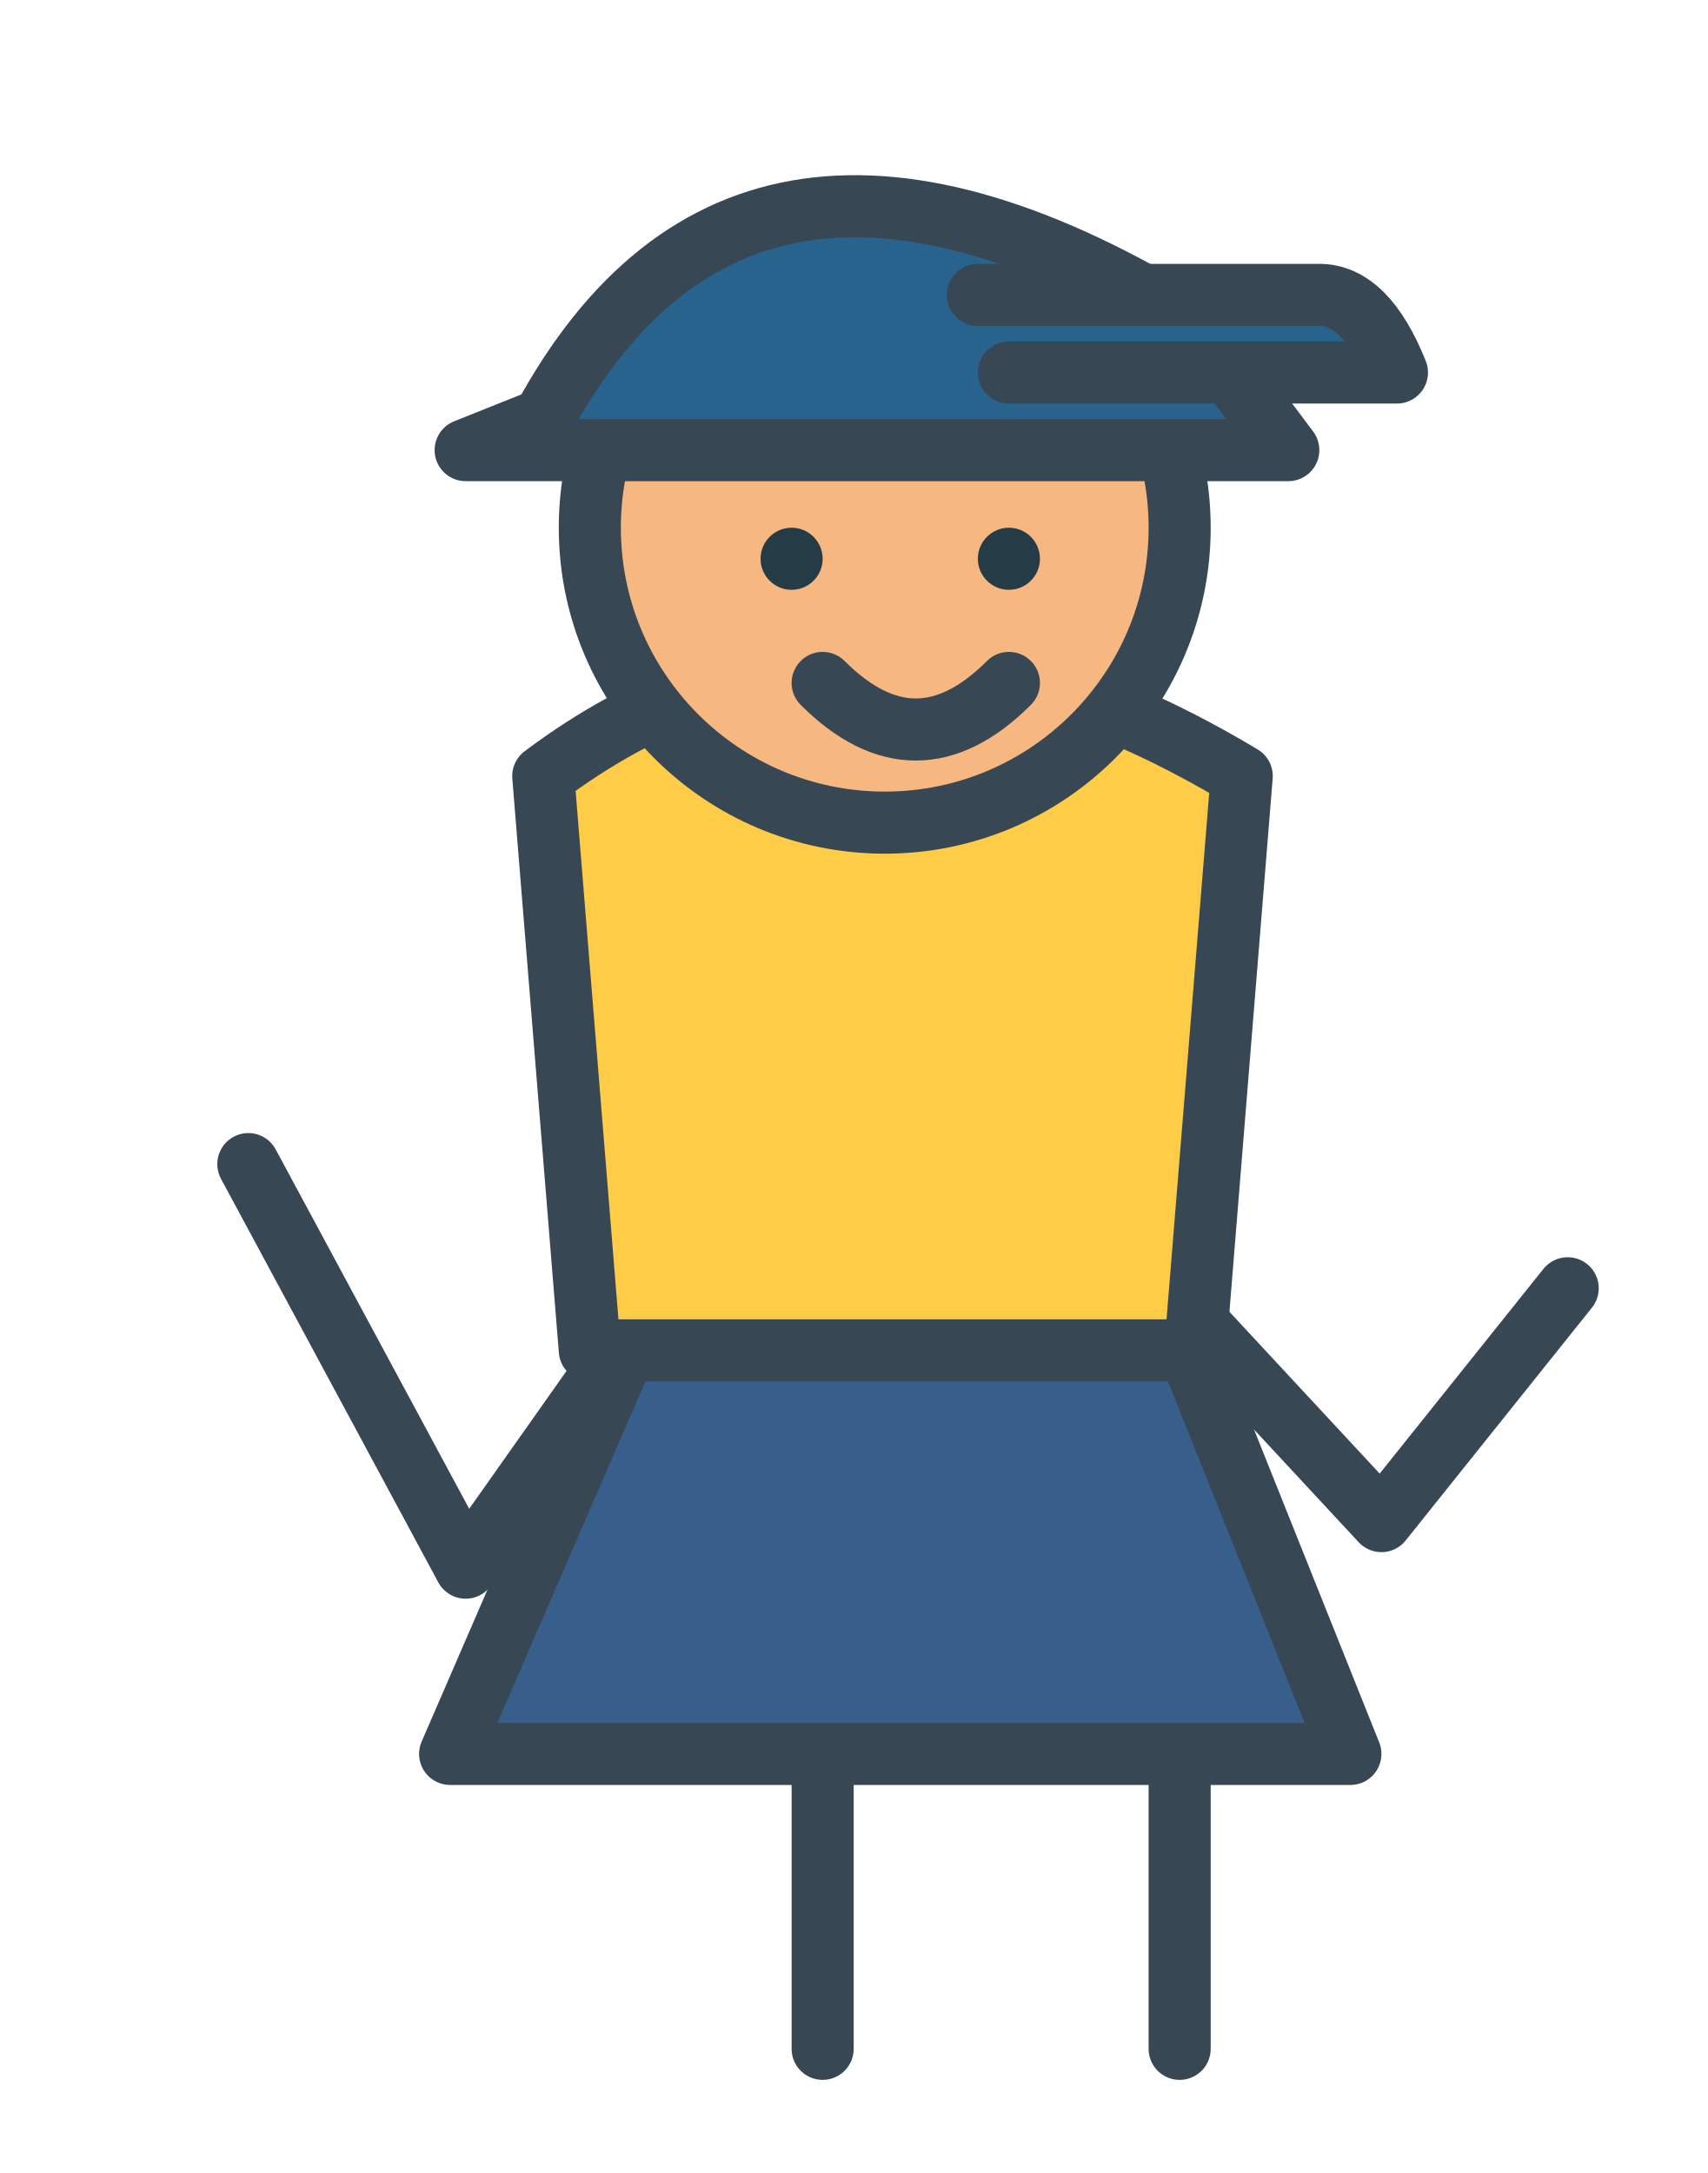
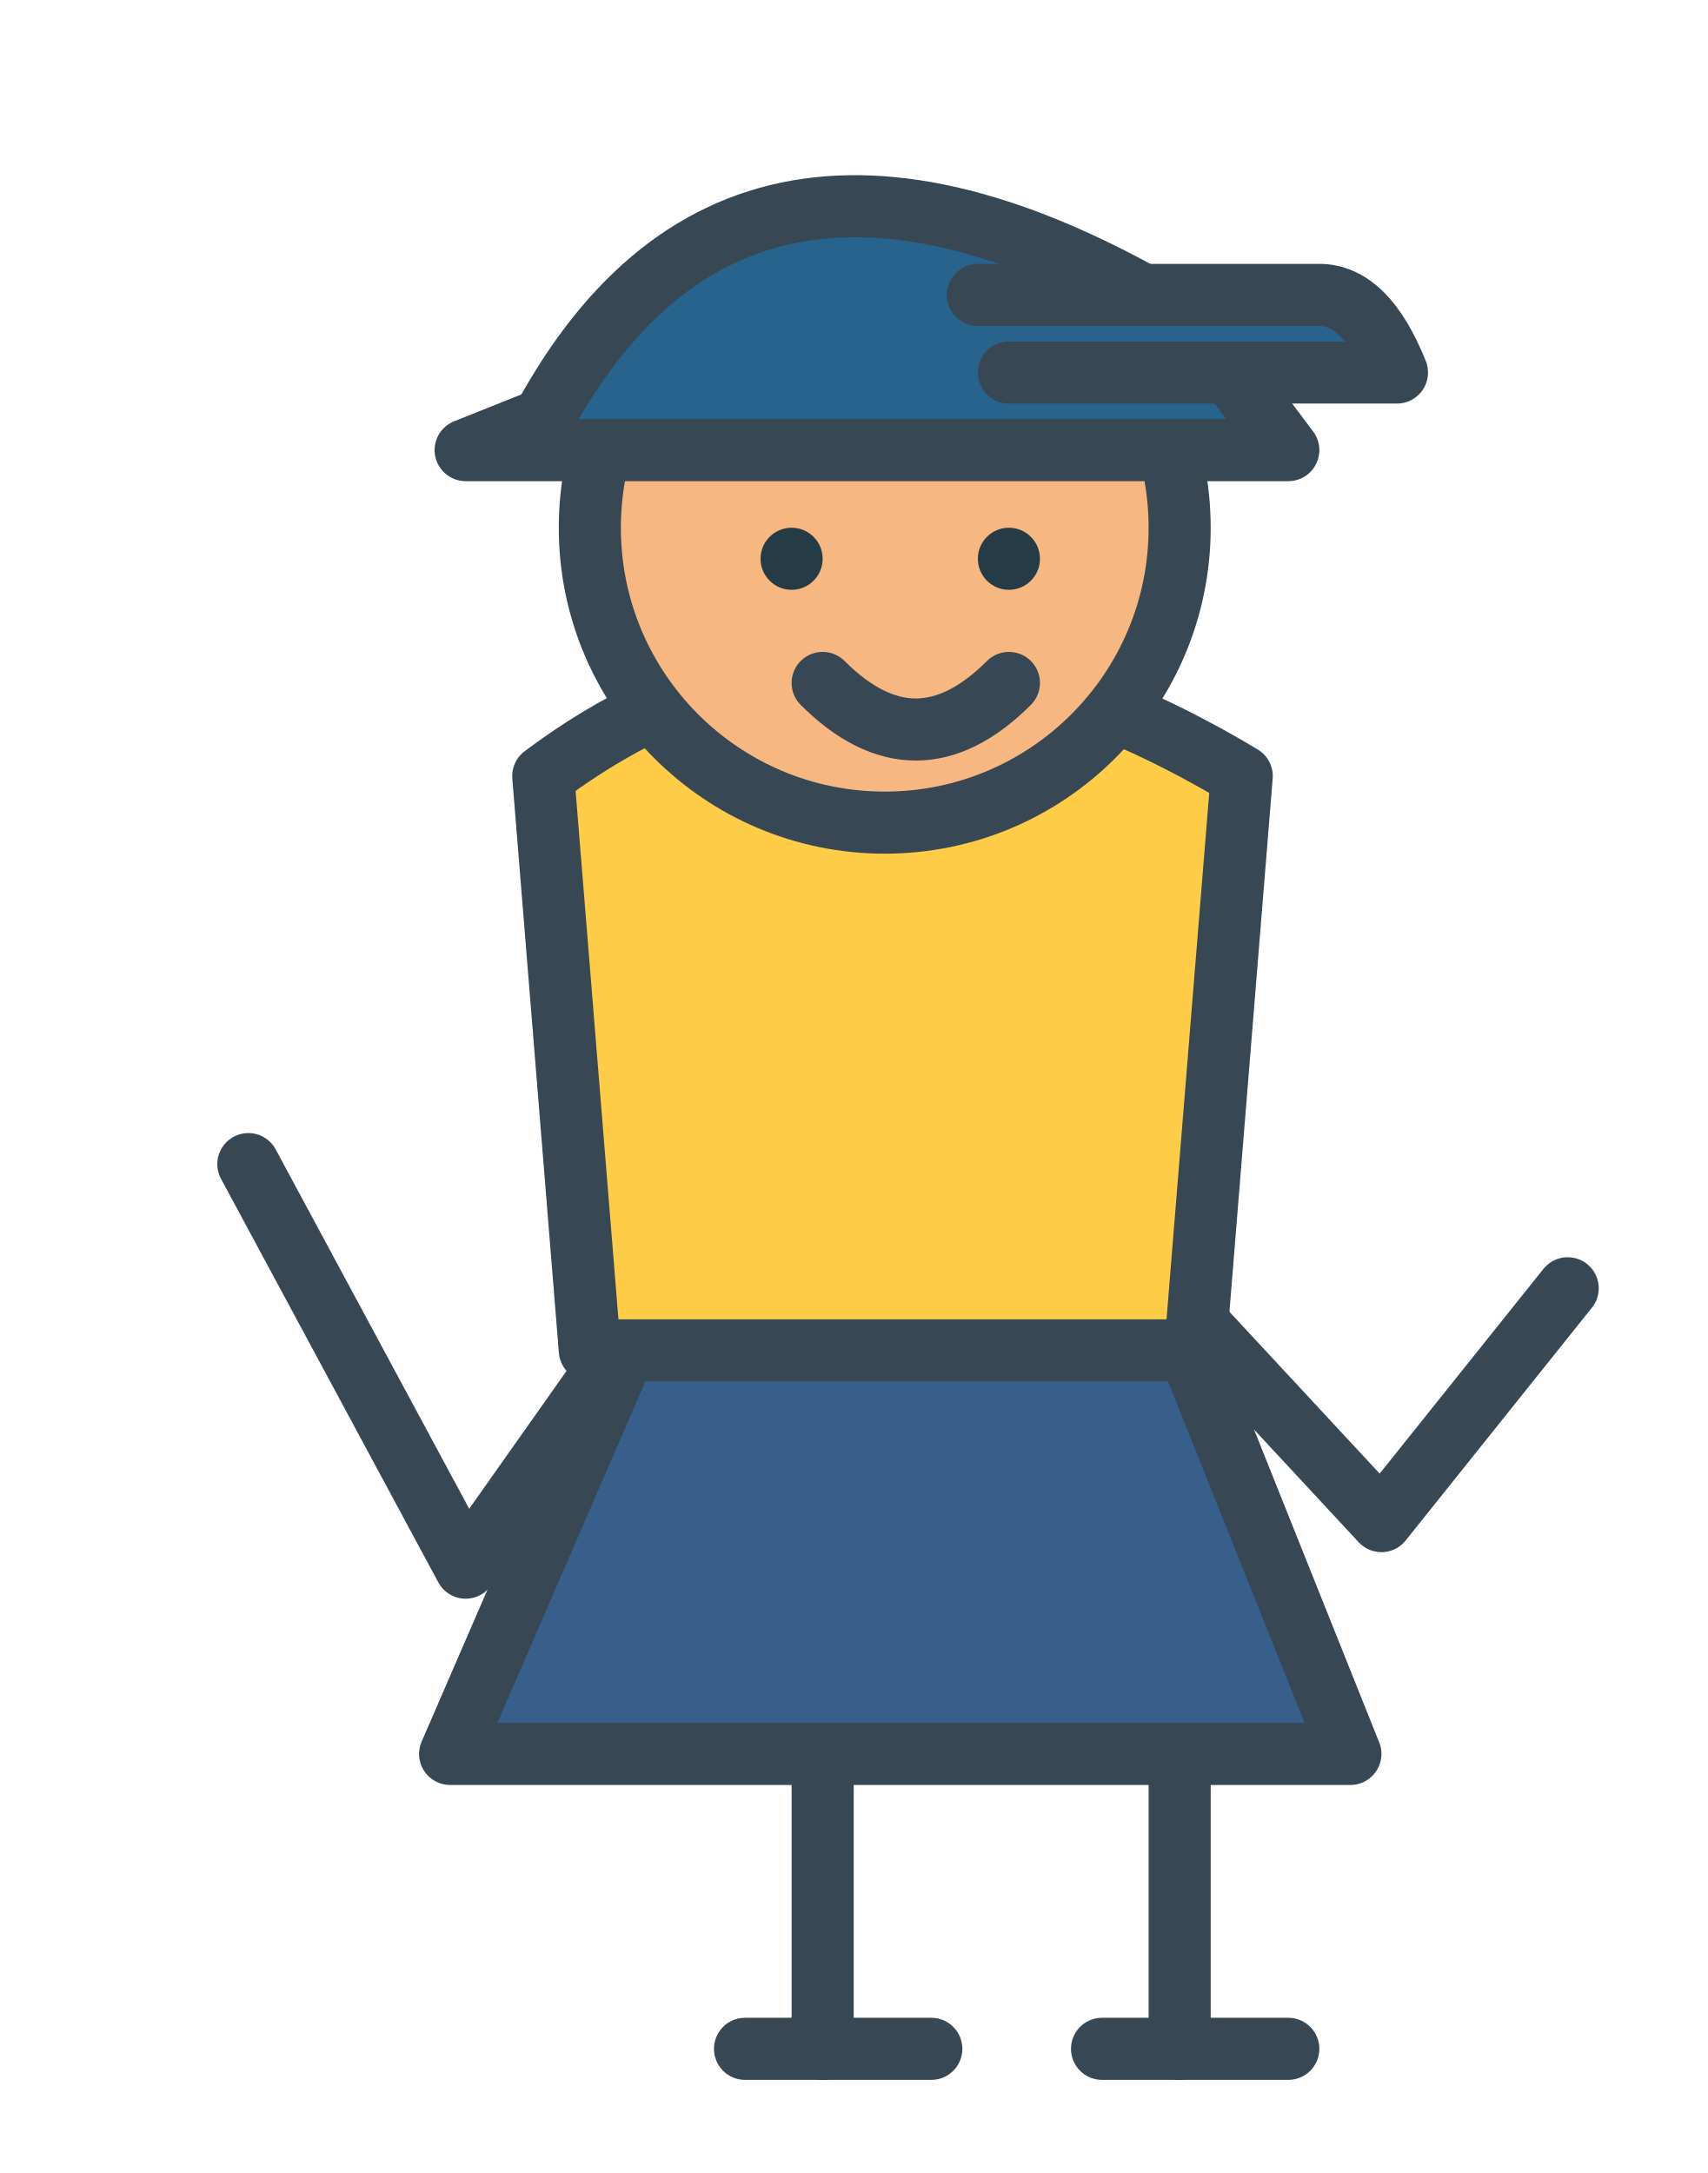
<svg xmlns="http://www.w3.org/2000/svg" width="110" height="140" viewBox="0 0 110 140">
  <g stroke="#374854" stroke-width="4" stroke-linecap="round" stroke-linejoin="round">
    <path d="M53 111v21m23-21v21" fill="none" />
+     <path d="M48 132h12m11 0h12" fill="none" />
    <path d="M42 83 29 113h58L75 83" fill="#385e8c" />
    <path d="M42 84 30 101 16 75m60 9 13 14 12-15" fill="none" />
    <path d="M35 50q20-15 45 0l-3 37H38z" fill="#ffcc48" />
    <circle cx="57" cy="34" r="19" fill="#f6b880" />
    <path d="M35 27q13-24 42-6l6 8H30z" fill="#28638d" />
    <path d="M63 19h22q3 0 5 5H65" fill="#28638d" />
    <circle cx="51" cy="36" r="2" fill="#253b46" stroke="none" />
    <circle cx="65" cy="36" r="2" fill="#253b46" stroke="none" />
    <path d="M53 44q6 6 12 0" fill="none" />
  </g>
</svg>
